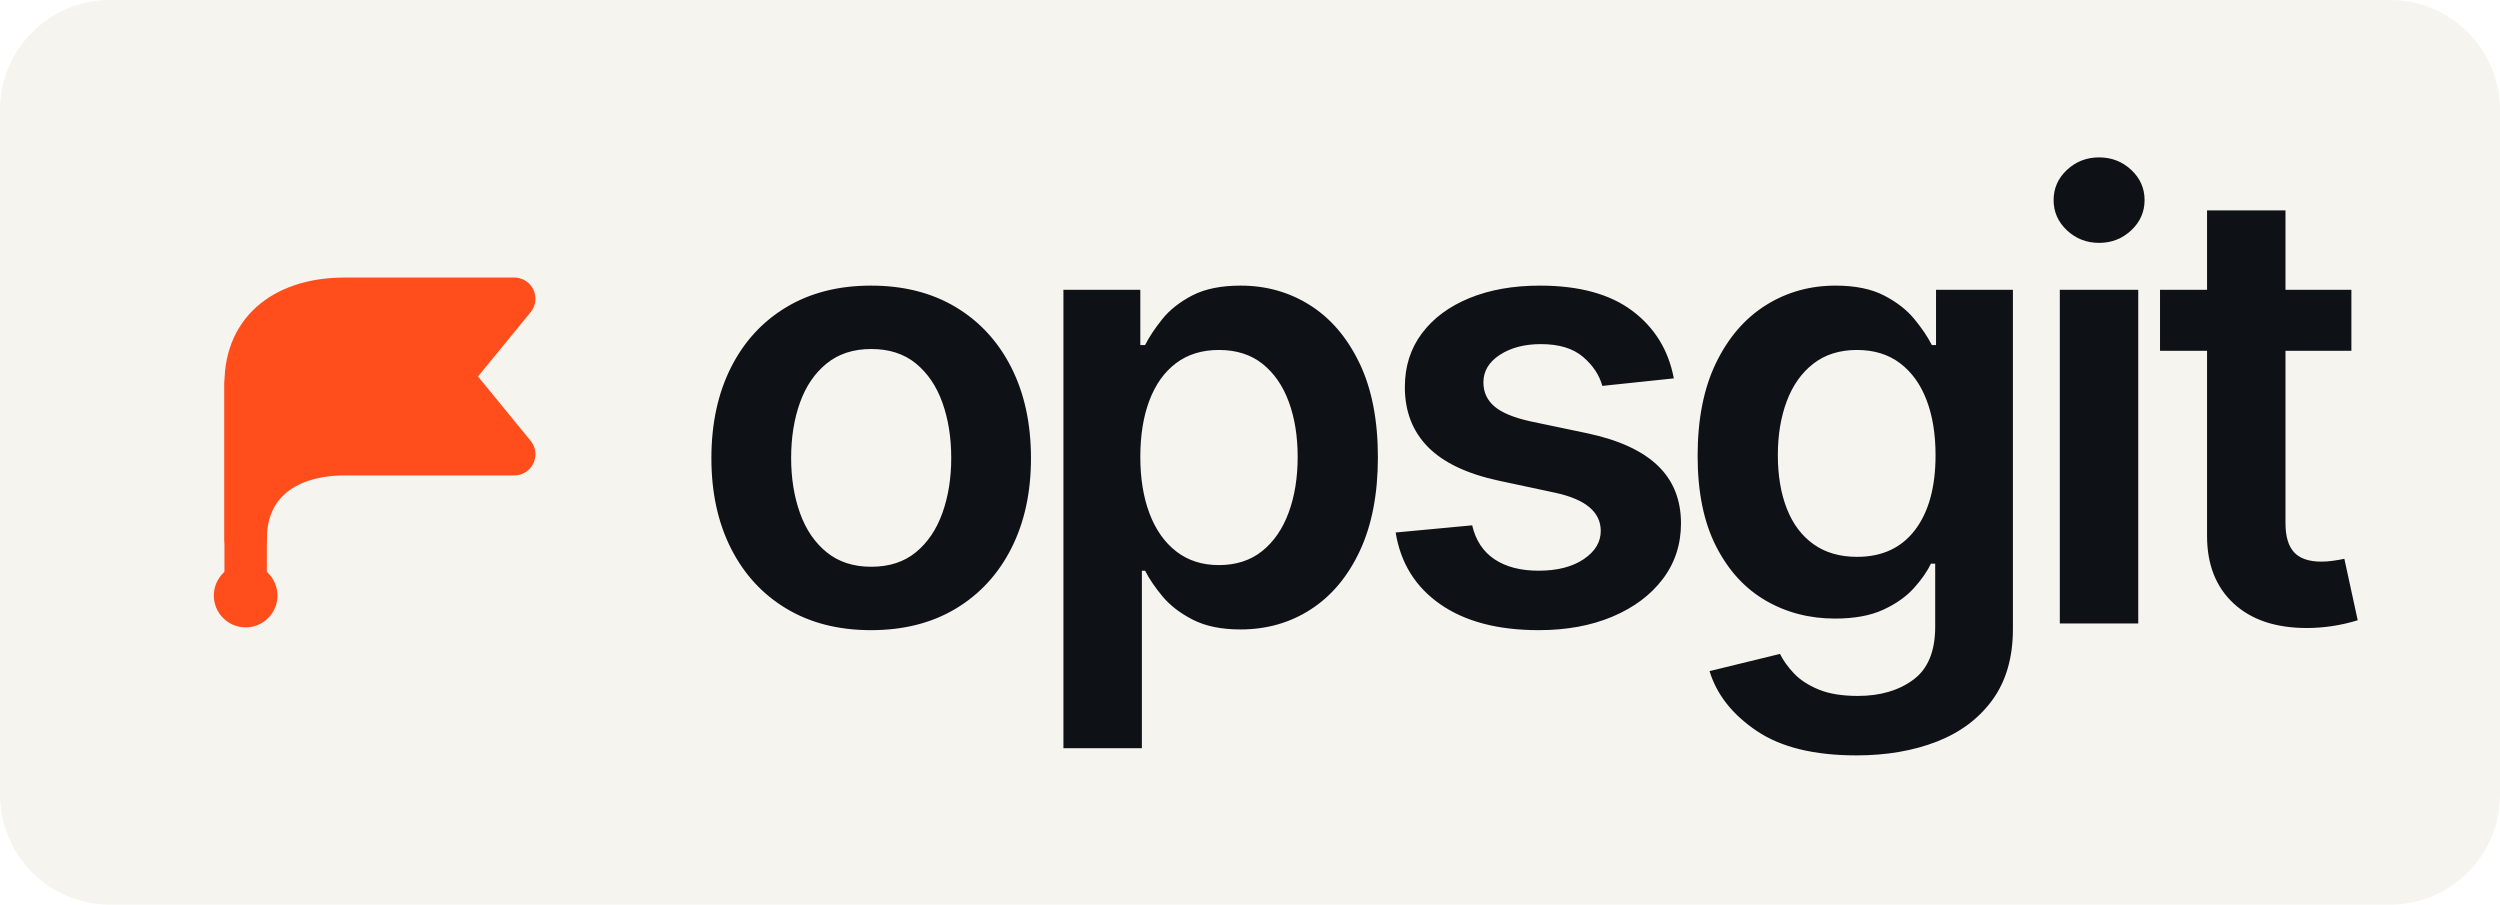
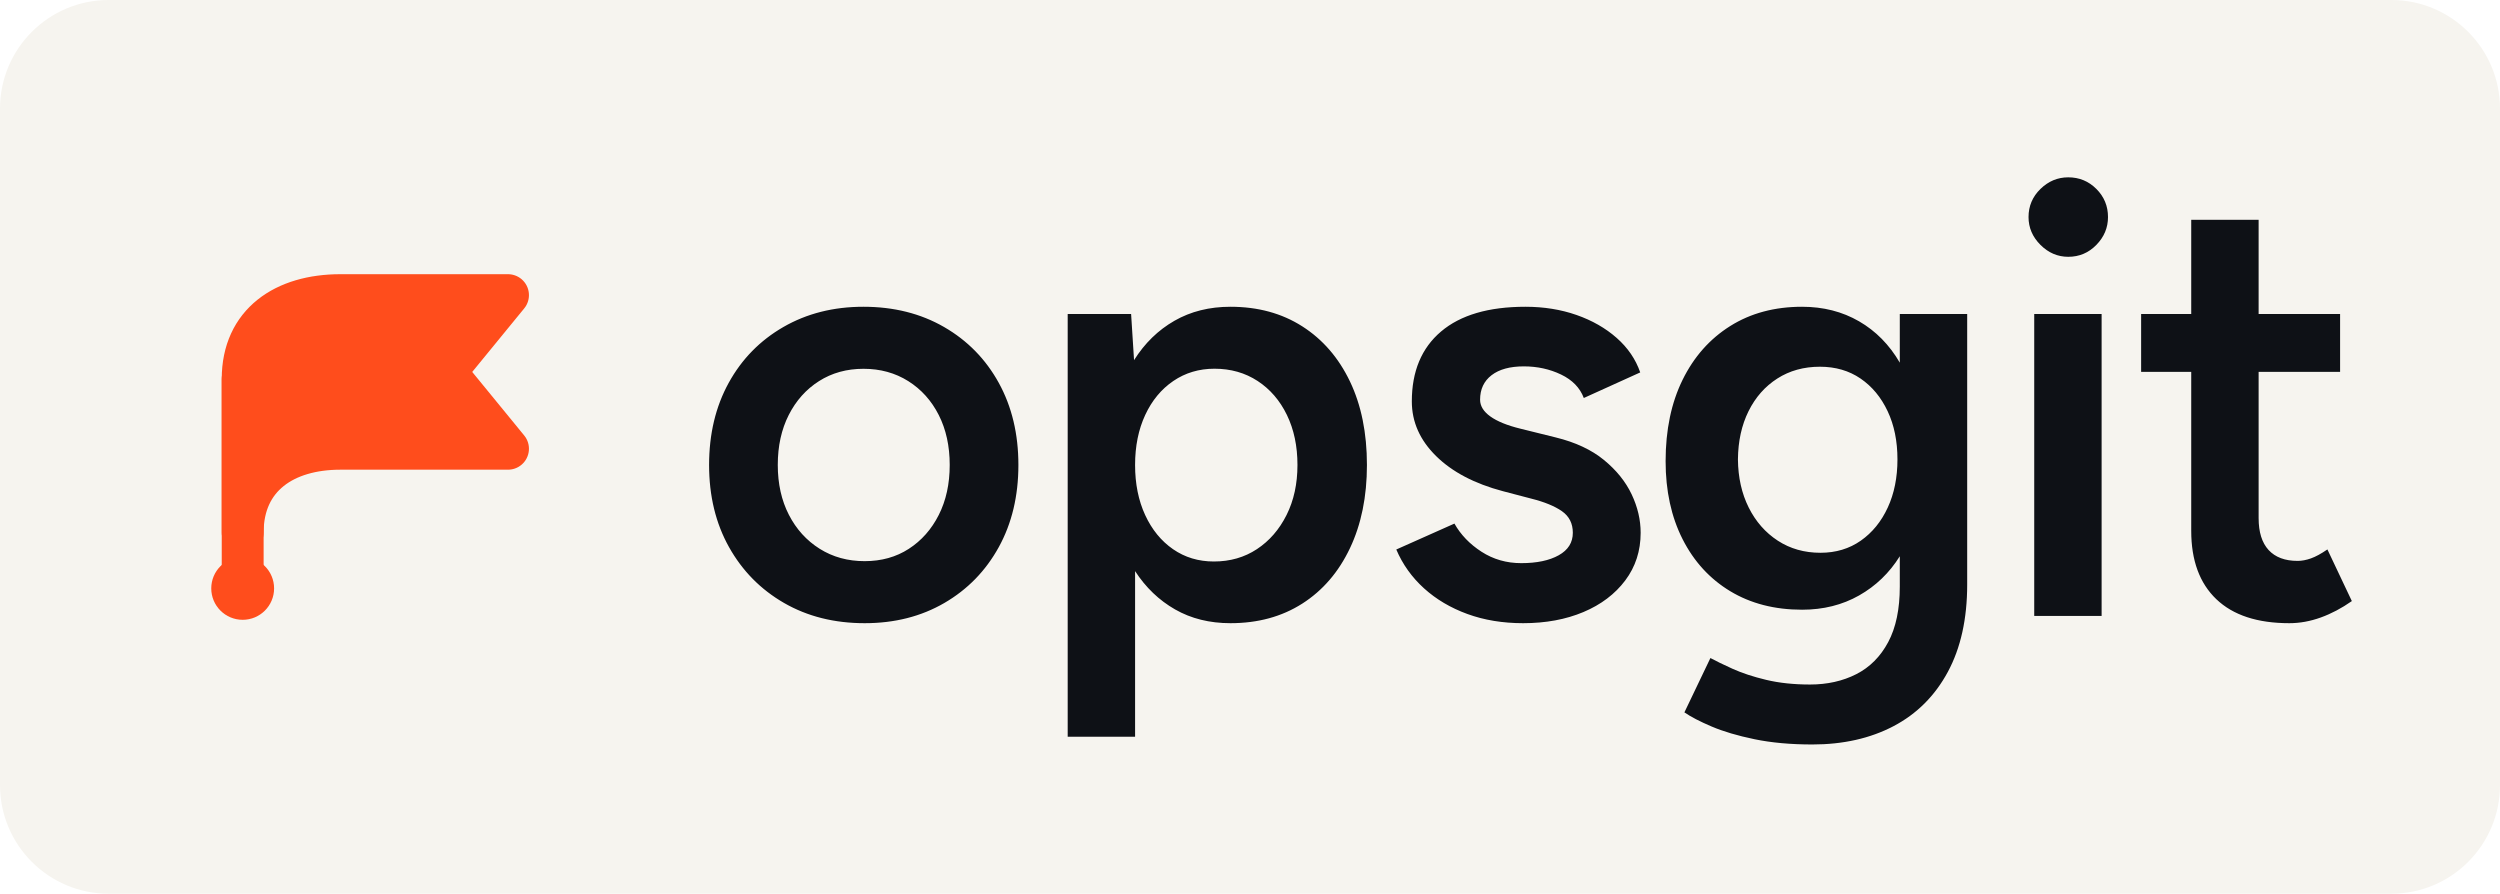
- <svg xmlns="http://www.w3.org/2000/svg" viewBox="0 0 409 148" width="409" height="148" role="img" aria-label="opsgit">
-   <rect width="409" height="148" rx="18" fill="#F6F4EF" />
+ <svg xmlns="http://www.w3.org/2000/svg" viewBox="0 0 414 148" width="414" height="148" role="img" aria-label="opsgit">
+   <rect width="414" height="148" rx="18" fill="#F6F4EF" />
  <svg x="24" y="35" viewBox="0 0 64 64" width="74" height="74">
    <g fill="none" stroke="#FF4D1C" stroke-width="6" stroke-linecap="round" stroke-linejoin="round">
      <path d="M14 54V24" />
      <path d="M14 24c0-8 6-12 14-12h24l-9 11 9 11H28c-8 0-14 4-14 12z" fill="#FF4D1C" />
      <circle cx="14" cy="54" r="4.5" fill="#FF4D1C" stroke="none" />
    </g>
  </svg>
-   <path transform="translate(114,102)" d="M28.496 1.094Q20.518 1.094 14.648 -2.432Q8.779 -5.957 5.581 -12.295Q2.383 -18.633 2.383 -27.031Q2.383 -35.518 5.581 -41.87Q8.779 -48.223 14.648 -51.748Q20.518 -55.273 28.496 -55.273Q36.504 -55.273 42.373 -51.748Q48.242 -48.223 51.455 -41.87Q54.668 -35.518 54.668 -27.031Q54.668 -18.633 51.455 -12.295Q48.242 -5.957 42.373 -2.432Q36.504 1.094 28.496 1.094ZM28.535 -9.278Q32.949 -9.278 35.84 -11.651Q38.73 -14.024 40.176 -18.071Q41.621 -22.119 41.621 -27.07Q41.621 -32.1 40.176 -36.133Q38.73 -40.166 35.84 -42.534Q32.949 -44.902 28.535 -44.902Q24.16 -44.902 21.24 -42.534Q18.321 -40.166 16.875 -36.133Q15.43 -32.1 15.43 -27.07Q15.43 -22.119 16.875 -18.071Q18.321 -14.024 21.24 -11.651Q24.16 -9.278 28.535 -9.278Z M59.977 20.41V-54.59H72.556V-45.547H73.337Q74.323 -47.51 76.14 -49.78Q77.956 -52.051 81.052 -53.662Q84.148 -55.273 88.962 -55.273Q95.261 -55.273 100.339 -52.056Q105.417 -48.838 108.42 -42.573Q111.423 -36.309 111.423 -27.188Q111.423 -18.232 108.493 -11.929Q105.563 -5.625 100.476 -2.324Q95.388 0.977 88.942 0.977Q84.284 0.977 81.179 -0.601Q78.073 -2.178 76.208 -4.409Q74.343 -6.641 73.337 -8.633H72.81V20.41ZM85.407 -9.551Q89.636 -9.551 92.497 -11.851Q95.358 -14.151 96.828 -18.154Q98.298 -22.158 98.298 -27.246Q98.298 -32.324 96.842 -36.269Q95.387 -40.215 92.541 -42.48Q89.694 -44.746 85.407 -44.746Q81.257 -44.746 78.395 -42.583Q75.534 -40.42 74.045 -36.489Q72.556 -32.559 72.556 -27.246Q72.556 -21.973 74.06 -17.993Q75.563 -14.014 78.439 -11.782Q81.315 -9.551 85.407 -9.551Z M159.838 -40.098 148.138 -38.867Q147.416 -41.533 144.979 -43.618Q142.543 -45.703 138.08 -45.703Q134.076 -45.703 131.381 -43.95Q128.685 -42.197 128.685 -39.434Q128.685 -37.07 130.468 -35.527Q132.25 -33.984 136.381 -33.066L145.697 -31.113Q153.402 -29.473 157.206 -25.83Q161.01 -22.188 161.01 -16.367Q161.01 -11.211 158.031 -7.275Q155.053 -3.34 149.808 -1.123Q144.564 1.094 137.728 1.094Q127.718 1.094 121.629 -3.145Q115.541 -7.383 114.33 -14.883L126.849 -16.055Q127.699 -12.383 130.497 -10.508Q133.295 -8.633 137.709 -8.633Q142.289 -8.633 145.087 -10.513Q147.884 -12.393 147.884 -15.137Q147.884 -19.746 140.521 -21.367L131.205 -23.359Q123.373 -25.049 119.603 -28.887Q115.834 -32.725 115.834 -38.672Q115.834 -43.74 118.622 -47.461Q121.41 -51.182 126.39 -53.228Q131.371 -55.273 137.924 -55.273Q147.543 -55.273 153.036 -51.157Q158.529 -47.041 159.838 -40.098Z M189.707 21.582Q179.307 21.582 173.365 17.559Q167.422 13.535 165.684 7.793L177.208 4.98Q177.999 6.592 179.503 8.179Q181.006 9.766 183.545 10.81Q186.085 11.855 189.942 11.855Q195.42 11.855 199.009 9.209Q202.598 6.562 202.598 0.547V-9.785H201.895Q200.957 -7.812 199.058 -5.727Q197.158 -3.643 194.038 -2.222Q190.918 -0.801 186.211 -0.801Q179.932 -0.801 174.844 -3.76Q169.756 -6.719 166.744 -12.637Q163.731 -18.555 163.731 -27.422Q163.731 -36.426 166.744 -42.632Q169.756 -48.838 174.873 -52.056Q179.991 -55.273 186.289 -55.273Q191.104 -55.273 194.224 -53.662Q197.344 -52.051 199.204 -49.78Q201.065 -47.51 202.051 -45.547H202.735V-54.59H215.313V0.898Q215.313 7.871 211.988 12.466Q208.663 17.061 202.877 19.321Q197.09 21.582 189.707 21.582ZM189.805 -10.899Q195.967 -10.899 199.312 -15.313Q202.657 -19.727 202.657 -27.539Q202.657 -32.705 201.182 -36.562Q199.707 -40.42 196.841 -42.583Q193.975 -44.746 189.805 -44.746Q185.538 -44.746 182.652 -42.495Q179.766 -40.244 178.311 -36.357Q176.856 -32.471 176.856 -27.539Q176.856 -22.539 178.326 -18.784Q179.796 -15.029 182.696 -12.964Q185.596 -10.899 189.805 -10.899Z M222.986 0.0V-54.59H235.818V0.0ZM229.411 -62.266Q226.345 -62.266 224.157 -64.315Q221.97 -66.364 221.97 -69.258Q221.97 -72.168 224.157 -74.209Q226.345 -76.25 229.411 -76.25Q232.478 -76.25 234.665 -74.209Q236.853 -72.168 236.853 -69.268Q236.853 -66.367 234.665 -64.316Q232.478 -62.266 229.411 -62.266Z M270.688 -54.59V-44.609H239.379V-54.59ZM247.074 -67.578H259.906V-16.406Q259.906 -13.174 261.313 -11.646Q262.719 -10.117 265.785 -10.117Q266.635 -10.117 267.655 -10.254Q268.676 -10.391 269.535 -10.586L271.723 -0.527Q269.672 0.107 267.567 0.425Q265.463 0.742 263.383 0.742Q255.756 0.742 251.415 -3.281Q247.074 -7.305 247.074 -14.316Z" fill="#0E1116" />
+   <path transform="translate(114,102)" d="M29.193 1.2Q21.651 1.2 15.838 -2.15Q10.024 -5.5 6.725 -11.4Q3.425 -17.3 3.425 -25.0Q3.425 -32.7 6.672 -38.6Q9.918 -44.5 15.731 -47.85Q21.544 -51.2 28.98 -51.2Q36.521 -51.2 42.333 -47.85Q48.146 -44.5 51.396 -38.6Q54.647 -32.7 54.647 -25.0Q54.647 -17.3 51.4 -11.4Q48.153 -5.5 42.391 -2.15Q36.63 1.2 29.193 1.2ZM29.186 -9.073Q33.343 -9.073 36.498 -11.112Q39.654 -13.151 41.463 -16.729Q43.272 -20.307 43.272 -25.0Q43.272 -29.693 41.459 -33.271Q39.646 -36.849 36.406 -38.888Q33.165 -40.927 28.999 -40.927Q24.833 -40.927 21.63 -38.889Q18.427 -36.852 16.614 -33.276Q14.8 -29.7 14.8 -25.01Q14.8 -20.319 16.641 -16.744Q18.482 -13.169 21.74 -11.121Q24.997 -9.073 29.186 -9.073Z M62.81 20.0V-50.0H73.312L73.798 -42.362Q76.44 -46.56 80.488 -48.88Q84.537 -51.2 89.764 -51.2Q96.579 -51.2 101.657 -47.957Q106.736 -44.715 109.55 -38.836Q112.364 -32.958 112.364 -24.998Q112.364 -17.142 109.55 -11.214Q106.736 -5.285 101.657 -2.043Q96.579 1.2 89.764 1.2Q84.58 1.2 80.596 -1.077Q76.612 -3.354 73.97 -7.423V20.0ZM87.016 -9.016Q91.047 -9.016 94.148 -11.064Q97.249 -13.112 99.055 -16.717Q100.86 -20.323 100.86 -25.002Q100.86 -29.681 99.113 -33.281Q97.366 -36.881 94.26 -38.911Q91.154 -40.941 87.116 -40.941Q83.292 -40.941 80.304 -38.91Q77.316 -36.878 75.643 -33.275Q73.97 -29.672 73.97 -24.995Q73.97 -20.319 75.64 -16.705Q77.311 -13.091 80.254 -11.054Q83.198 -9.016 87.016 -9.016Z M138.228 1.2Q133.173 1.2 129.002 -0.321Q124.83 -1.842 121.814 -4.577Q118.798 -7.313 117.225 -11.002L126.853 -15.295Q128.41 -12.527 131.336 -10.635Q134.262 -8.743 137.917 -8.743Q141.783 -8.743 144.122 -10.048Q146.46 -11.352 146.46 -13.775Q146.46 -16.085 144.656 -17.346Q142.852 -18.607 139.558 -19.433L134.873 -20.662Q127.815 -22.533 123.807 -26.485Q119.798 -30.437 119.798 -35.525Q119.798 -42.998 124.635 -47.099Q129.472 -51.2 138.6 -51.2Q143.187 -51.2 147.067 -49.842Q150.947 -48.485 153.719 -46.042Q156.492 -43.598 157.62 -40.327L148.278 -36.092Q147.323 -38.63 144.51 -39.979Q141.697 -41.328 138.345 -41.328Q134.908 -41.328 133.005 -39.867Q131.102 -38.405 131.102 -35.81Q131.102 -34.255 132.799 -33.037Q134.497 -31.818 137.748 -31.02L143.625 -29.562Q148.525 -28.362 151.617 -25.825Q154.708 -23.288 156.2 -20.138Q157.692 -16.987 157.692 -13.773Q157.692 -9.273 155.141 -5.88Q152.59 -2.487 148.21 -0.643Q143.83 1.2 138.228 1.2Z M186.118 21.286Q180.758 21.286 176.55 20.415Q172.341 19.544 169.44 18.308Q166.539 17.072 164.937 15.97L169.244 6.971Q170.616 7.714 172.937 8.764Q175.258 9.814 178.486 10.586Q181.715 11.357 185.731 11.357Q190.028 11.357 193.397 9.644Q196.766 7.931 198.686 4.334Q200.606 0.737 200.606 -4.858V-9.885Q198.021 -5.744 193.858 -3.388Q189.695 -1.032 184.425 -1.032Q177.61 -1.032 172.532 -4.095Q167.453 -7.159 164.639 -12.708Q161.825 -18.257 161.825 -25.628Q161.825 -33.386 164.639 -39.107Q167.453 -44.829 172.532 -48.014Q177.61 -51.2 184.425 -51.2Q189.695 -51.2 193.858 -48.793Q198.021 -46.387 200.606 -41.945V-50.0H211.766V-5.202Q211.766 3.326 208.559 9.27Q205.352 15.213 199.572 18.25Q193.793 21.286 186.118 21.286ZM187.474 -10.46Q191.285 -10.46 194.147 -12.465Q197.008 -14.47 198.614 -17.952Q200.219 -21.434 200.219 -25.929Q200.219 -30.453 198.592 -33.907Q196.965 -37.36 194.104 -39.315Q191.242 -41.27 187.374 -41.27Q183.378 -41.27 180.324 -39.315Q177.27 -37.36 175.557 -33.907Q173.845 -30.453 173.802 -25.929Q173.845 -21.434 175.586 -17.952Q177.327 -14.47 180.402 -12.465Q183.478 -10.46 187.474 -10.46Z M222.868 0.0V-50.0H234.028V0.0ZM228.505 -59.474Q225.873 -59.474 223.899 -61.448Q221.925 -63.422 221.925 -66.054Q221.925 -68.786 223.899 -70.71Q225.873 -72.634 228.505 -72.634Q231.237 -72.634 233.161 -70.71Q235.085 -68.786 235.085 -66.054Q235.085 -63.422 233.161 -61.448Q231.237 -59.474 228.505 -59.474Z M265.116 1.2Q257.184 1.2 253.026 -2.772Q248.868 -6.745 248.868 -14.09V-40.415H240.57V-50.0H248.868V-65.6H260.028V-50.0H273.52V-40.415H260.028V-16.197Q260.028 -12.713 261.683 -10.914Q263.338 -9.116 266.492 -9.116Q267.52 -9.116 268.691 -9.53Q269.863 -9.945 271.418 -11.015L275.466 -2.461Q272.938 -0.689 270.321 0.256Q267.704 1.2 265.116 1.2Z" fill="#0E1116" />
</svg>
